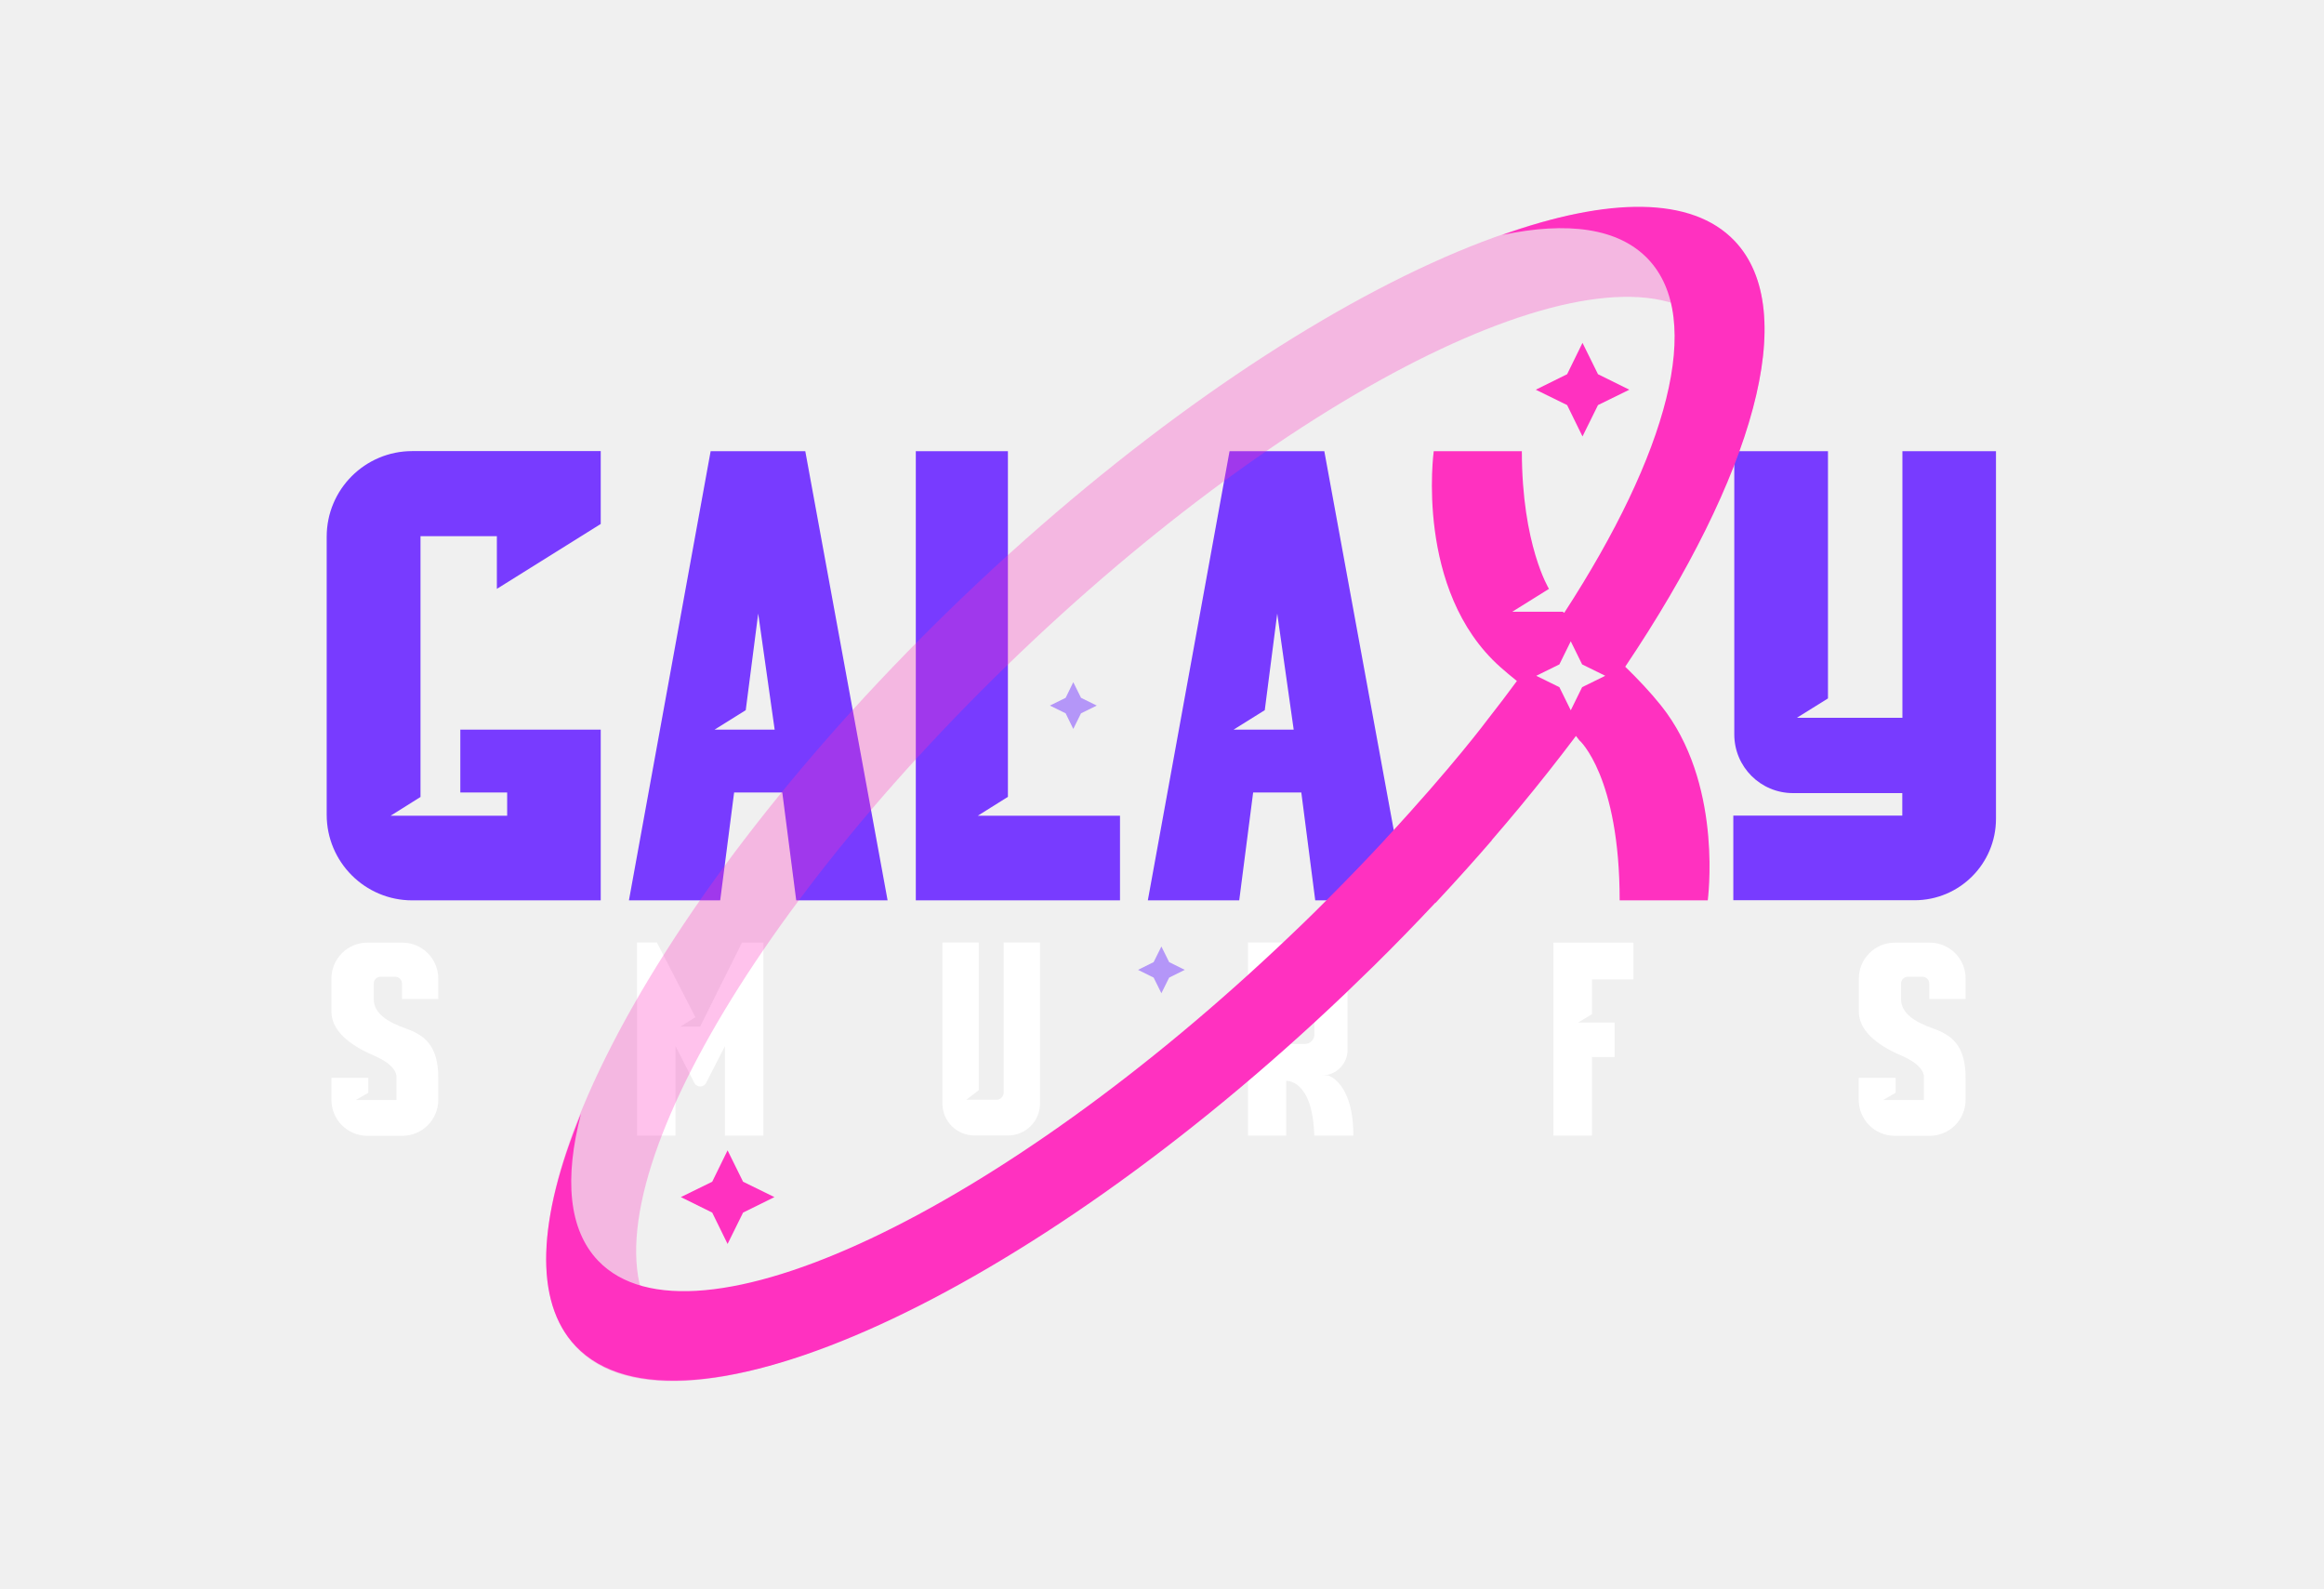
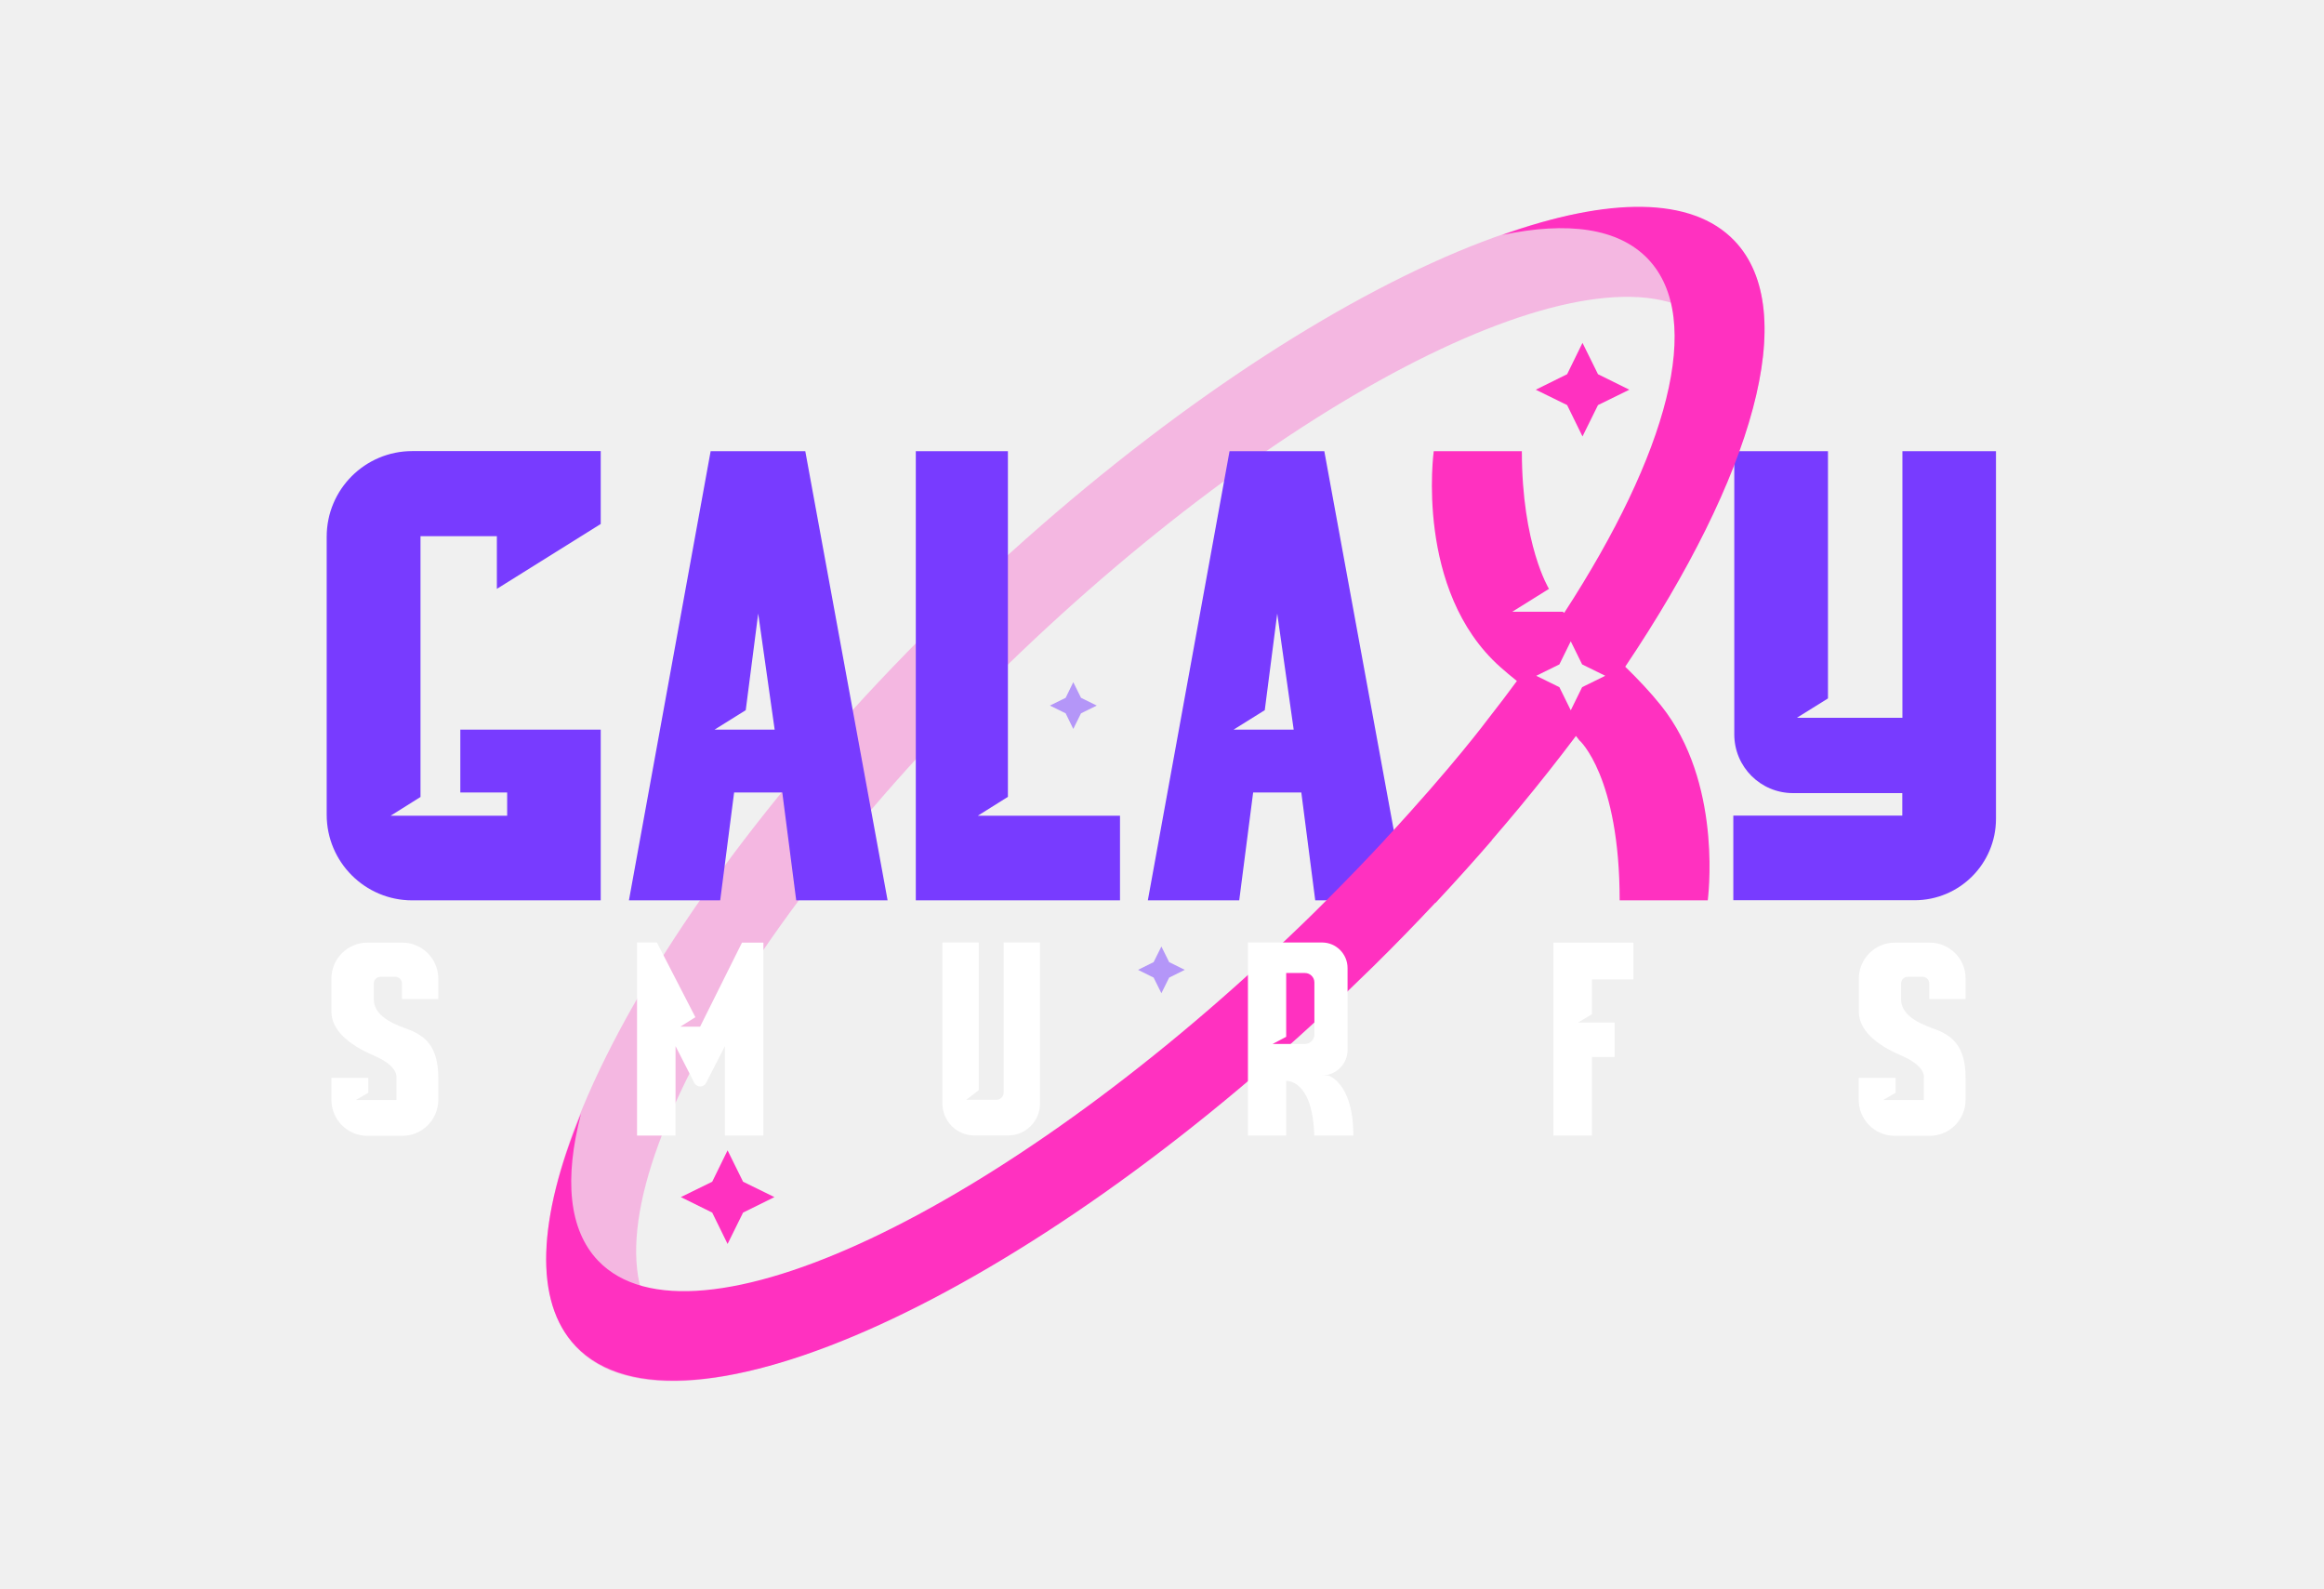
- <svg xmlns="http://www.w3.org/2000/svg" version="1.1" x="0px" y="0px" viewBox="0 0 1920 1312" style="enable-background:new 0 0 1920 1312;" xml:space="preserve">
+ <svg xmlns="http://www.w3.org/2000/svg" version="1.1" id="Layer_1" x="0px" y="0px" viewBox="0 0 1920 1312" style="enable-background:new 0 0 1920 1312;" xml:space="preserve">
  <style type="text/css">
	.st0{display:none;}
- 	.st1{display:inline;opacity:0.3;}
- 	.st2{fill:#FF31C0;}
- 	.st3{display:inline;fill:#783BFF;}
- 	.st4{display:inline;}
- 	.st5{fill:#783BFF;}
- 	.st6{display:inline;opacity:0.3;fill:#783BFF;enable-background:new    ;}
- 	.st7{display:inline;fill:#FF31C0;}
- 	.st8{display:inline;fill:#FFFFFF;}
- 	.st9{display:inline;opacity:0.5;fill:#FFFFFF;}
- 	.st10{fill:#FFFFFF;}
- 	.st11{display:inline;opacity:0.3;fill:#FFFFFF;}
- 	.st12{display:inline;opacity:0.6;fill:#FFFFFF;}
- 	.st13{opacity:0.5;fill:#783BFF;}
- 	.st14{opacity:0.3;fill:#FF31C0;}
+ 	.st1{display:inline;fill:#FFFFFF;}
+ 	.st2{display:inline;opacity:0.5;fill:#FFFFFF;enable-background:new    ;}
+ 	.st3{display:inline;}
+ 	.st4{fill:#FFFFFF;}
+ 	.st5{display:inline;opacity:0.3;fill:#FFFFFF;enable-background:new    ;}
+ 	.st6{display:inline;opacity:0.6;fill:#FFFFFF;enable-background:new    ;}
+ 	.st7{opacity:0.3;fill:#FF31C0;enable-background:new    ;}
+ 	.st8{fill:#783BFF;}
+ 	.st9{fill:#FF31C0;}
+ 	.st10{opacity:0.5;fill:#783BFF;enable-background:new    ;}
</style>
  <g id="Galaxy_Smurfs_C" class="st0">
</g>
-   <g id="Layer_2" class="st0">
-     <path class="st8" d="M1571.7,372.9v220.2h-87.2l25.7-16V372.9h-77.4v233.9c0,26.8,21.7,48.5,48.5,48.5h90.3V674H1432v69.9h139.7h10   c37.2,0,67.3-30.1,67.3-67.3V372.9H1571.7z" />
-     <polygon class="st8" points="925.3,674.1 807.8,674.1 832.7,658.5 832.7,372.9 756.6,372.9 756.6,743.9 925.3,743.9  " />
-     <polygon class="st8" points="562.5,989.1 588.4,976.4 601.1,950.4 613.9,976.4 639.8,989.1 613.9,1001.8 601.1,1027.8    588.4,1001.8  " />
-     <polygon class="st8" points="1268.8,322.1 1294.7,309.4 1307.4,283.5 1320.2,309.4 1346.1,322.1 1320.2,334.9 1307.4,360.8    1294.7,334.9  " />
-     <polygon class="st9" points="867.4,583.1 880.4,576.7 886.7,563.8 893.1,576.7 906.1,583.1 893.1,589.5 886.7,602.4 880.4,589.5     " />
-     <polygon class="st9" points="940.2,801.4 953.1,795 959.5,782.1 965.9,795 978.8,801.4 965.9,807.8 959.5,820.7 953.1,807.8  " />
-     <path class="st8" d="M496.3,433.1v-60.2H340.6c-39,0-70.7,31.6-70.7,70.7v229.6c0,39,31.6,70.7,70.7,70.7h155.7V603h-18.5h-58.8   h-38.7v51.9h38.7V674h-96.3l24.7-15.5V443.2h63.1v43.5L496.3,433.1z" />
-     <path class="st8" d="M587.1,372.9l-67.5,371H595l11.5-89.1h39.8l11.5,89.1h75.5l-68-371H587.1z M590.3,603l25.8-16.1l10.3-79.8   L640,603H590.3z" />
-     <path class="st8" d="M1015.8,372.9l-67.5,371h75.5l11.5-89.1h39.8l11.5,89.1h75.5l-68-371H1015.8z M1019.1,603l25.8-16.1l10.3-79.8   l13.6,95.9H1019.1z" />
-     <path class="st8" d="M578.4,848.3h-16.3l12.4-7.8l-31.8-61.7h-16.4v159.5h31.8v-73.9l15.5,30.3c2,4,7.8,4,9.8,0l15.5-30.3v73.9   h31.8V778.8h-17.7L578.4,848.3z" />
-     <path class="st8" d="M829.2,902.7c0,3.3-2.7,6-6,6H814h-5.4h-10.3l10.3-7.9v-122h-30v133c0,14.6,11.8,26.4,26.4,26.4h27.8   c14.6,0,26.4-11.8,26.4-26.4v-133h-30V902.7z" />
-     <path class="st8" d="M332.3,778.8h-28.7c-16.5,0-29.8,13.3-29.8,29.8v7.8v19.3c0,15.2,13.9,27.3,34.9,36.3   c21.1,9,18.8,18.4,18.8,18.4v18.4h-17.9h-5.4H294l10.3-6v-12.3h-30.5v10.7v7.4c0,16.5,13.3,29.8,29.8,29.8h28.7   c16.5,0,29.8-13.3,29.8-29.8v-18.1c0-26.9-11.6-35.4-26.9-40.8c-15.2-5.4-26.4-12.5-26.4-24.2v-9.2V816v-3.4c0-3.1,2.5-5.6,5.6-5.6   h12.1c3.1,0,5.6,2.5,5.6,5.6v12.8h30v-16.8C362.1,792.2,348.8,778.8,332.3,778.8z" />
-     <path class="st8" d="M1097.1,888.6h-4.9c11.6,0,21.1-9.4,21.1-21.1v-67.6c0-11.6-9.4-21.1-21.1-21.1H1031v159.5h31.6v-45.2   c0,0,21.9-1.7,23.2,45.2h32.3C1118.1,893.9,1097.1,888.6,1097.1,888.6z M1085.9,854.8c0,4.3-3.5,7.8-7.8,7.8h-8.3h-7.2h-11.2   l11.2-5.9v-52.7h15.5c4.3,0,7.8,3.5,7.8,7.8V854.8z" />
-     <polygon class="st8" points="1283.4,938.3 1315.2,938.3 1315.2,873.3 1333.9,873.3 1333.9,844.9 1326.2,844.9 1315.2,844.9    1303.8,844.9 1315.2,837.9 1315.2,809.3 1349.5,809.3 1349.5,778.8 1283.4,778.8  " />
-     <path class="st8" d="M1594.2,778.8h-28.7c-16.5,0-29.8,13.3-29.8,29.8v7.8v19.3c0,15.2,13.9,27.3,34.9,36.3   c21.1,9,18.8,18.4,18.8,18.4v18.4h-17.9h-5.4h-10.3l10.3-6v-12.3h-30.5v10.7v7.4c0,16.5,13.3,29.8,29.8,29.8h28.7   c16.5,0,29.8-13.3,29.8-29.8v-18.1c0-26.9-11.6-35.4-26.9-40.8c-15.2-5.4-26.4-12.5-26.4-24.2v-9.2V816v-3.4c0-3.1,2.5-5.6,5.6-5.6   h12.1c3.1,0,5.6,2.5,5.6,5.6v12.8h30v-16.8C1624,792.2,1610.7,778.8,1594.2,778.8z" />
-     <g class="st4">
-       <path class="st10" d="M1530.8,719.4C1530.8,719.4,1530.8,719.4,1530.8,719.4C1530.8,719.4,1530.8,719.4,1530.8,719.4    C1530.8,719.4,1530.8,719.4,1530.8,719.4z" />
+   <g id="Layer_2_00000037687986282544527490000004776043827034441384_" class="st0">
+     <path class="st1" d="M1571.7,372.9v220.2h-87.2l25.7-16V372.9h-77.4v233.9c0,26.8,21.7,48.5,48.5,48.5h90.3V674H1432v69.9h139.7h10   c37.2,0,67.3-30.1,67.3-67.3V372.9H1571.7z" />
+     <polygon class="st1" points="925.3,674.1 807.8,674.1 832.7,658.5 832.7,372.9 756.6,372.9 756.6,743.9 925.3,743.9  " />
+     <polygon class="st1" points="562.5,989.1 588.4,976.4 601.1,950.4 613.9,976.4 639.8,989.1 613.9,1001.8 601.1,1027.8    588.4,1001.8  " />
+     <polygon class="st1" points="1268.8,322.1 1294.7,309.4 1307.4,283.5 1320.2,309.4 1346.1,322.1 1320.2,334.9 1307.4,360.8    1294.7,334.9  " />
+     <polygon class="st2" points="867.4,583.1 880.4,576.7 886.7,563.8 893.1,576.7 906.1,583.1 893.1,589.5 886.7,602.4 880.4,589.5     " />
+     <polygon class="st2" points="940.2,801.4 953.1,795 959.5,782.1 965.9,795 978.8,801.4 965.9,807.8 959.5,820.7 953.1,807.8  " />
+     <path class="st1" d="M496.3,433.1v-60.2H340.6c-39,0-70.7,31.6-70.7,70.7v229.6c0,39,31.6,70.7,70.7,70.7h155.7V603h-18.5H419   h-38.7v51.9H419V674h-96.3l24.7-15.5V443.2h63.1v43.5L496.3,433.1z" />
+     <path class="st1" d="M587.1,372.9l-67.5,371H595l11.5-89.1h39.8l11.5,89.1h75.5l-68-371L587.1,372.9L587.1,372.9z M590.3,603   l25.8-16.1l10.3-79.8L640,603H590.3z" />
+     <path class="st1" d="M1015.8,372.9l-67.5,371h75.5l11.5-89.1h39.8l11.5,89.1h75.5l-68-371L1015.8,372.9L1015.8,372.9z M1019.1,603   l25.8-16.1l10.3-79.8l13.6,95.9L1019.1,603L1019.1,603z" />
+     <path class="st1" d="M578.4,848.3h-16.3l12.4-7.8l-31.8-61.7h-16.4v159.5h31.8v-73.9l15.5,30.3c2,4,7.8,4,9.8,0l15.5-30.3v73.9   h31.8V778.8H613L578.4,848.3z" />
+     <path class="st1" d="M829.2,902.7c0,3.3-2.7,6-6,6H814h-5.4h-10.3l10.3-7.9v-122h-30v133c0,14.6,11.8,26.4,26.4,26.4h27.8   c14.6,0,26.4-11.8,26.4-26.4v-133h-30V902.7z" />
+     <path class="st1" d="M332.3,778.8h-28.7c-16.5,0-29.8,13.3-29.8,29.8v7.8v19.3c0,15.2,13.9,27.3,34.9,36.3   c21.1,9,18.8,18.4,18.8,18.4v18.4h-17.9h-5.4H294l10.3-6v-12.3h-30.5v10.7v7.4c0,16.5,13.3,29.8,29.8,29.8h28.7   c16.5,0,29.8-13.3,29.8-29.8v-18.1c0-26.9-11.6-35.4-26.9-40.8c-15.2-5.4-26.4-12.5-26.4-24.2v-9.2V816v-3.4c0-3.1,2.5-5.6,5.6-5.6   h12.1c3.1,0,5.6,2.5,5.6,5.6v12.8h30v-16.8C362.1,792.2,348.8,778.8,332.3,778.8z" />
+     <path class="st1" d="M1097.1,888.6h-4.9c11.6,0,21.1-9.4,21.1-21.1v-67.6c0-11.6-9.4-21.1-21.1-21.1H1031v159.5h31.6v-45.2   c0,0,21.9-1.7,23.2,45.2h32.3C1118.1,893.9,1097.1,888.6,1097.1,888.6z M1085.9,854.8c0,4.3-3.5,7.8-7.8,7.8h-8.3h-7.2h-11.2   l11.2-5.9V804h15.5c4.3,0,7.8,3.5,7.8,7.8V854.8z" />
+     <polygon class="st1" points="1283.4,938.3 1315.2,938.3 1315.2,873.3 1333.9,873.3 1333.9,844.9 1326.2,844.9 1315.2,844.9    1303.8,844.9 1315.2,837.9 1315.2,809.3 1349.5,809.3 1349.5,778.8 1283.4,778.8  " />
+     <path class="st1" d="M1594.2,778.8h-28.7c-16.5,0-29.8,13.3-29.8,29.8v7.8v19.3c0,15.2,13.9,27.3,34.9,36.3   c21.1,9,18.8,18.4,18.8,18.4v18.4h-17.9h-5.4h-10.3l10.3-6v-12.3h-30.5v10.7v7.4c0,16.5,13.3,29.8,29.8,29.8h28.7   c16.5,0,29.8-13.3,29.8-29.8v-18.1c0-26.9-11.6-35.4-26.9-40.8c-15.2-5.4-26.4-12.5-26.4-24.2v-9.2V816v-3.4c0-3.1,2.5-5.6,5.6-5.6   h12.1c3.1,0,5.6,2.5,5.6,5.6v12.8h30v-16.8C1624,792.2,1610.7,778.8,1594.2,778.8z" />
+     <g class="st3">
+       <path class="st4" d="M1530.8,719.4L1530.8,719.4L1530.8,719.4L1530.8,719.4z" />
    </g>
-     <path class="st11" d="M1433.3,200.1c-85.4-89.6-371.7,39.5-636,291.6s-406.6,531.9-321.2,621.4c35.3,37,104.4,36.2,192,4.8   c-53.9,11.4-96.1,5.8-120.5-19.8c-77.4-81.2,55.8-330.3,295.4-558.8c239.5-228.5,494.6-349.7,572-268.6c24.4,25.6,28,68,14.1,121.3   C1464.6,306,1468.6,237.1,1433.3,200.1z" />
-     <path class="st12" d="M1377,589.3c-0.6-0.8-1.2-1.6-1.8-2.4c-1.1-1.4-2.2-2.9-3.3-4.3c-8.5-10.6-18.8-21.5-29.2-31.6   c105.8-157.4,145.4-294.1,90.3-351.8c-35.3-37-104.4-36.2-192-4.8c53.9-11.4,96.1-5.8,120.5,19.8c47.1,49.4,16.1,161-69.2,292.3   c-0.6-0.5-0.7-0.5-1.2-0.9l-1.3,0c-26.4,0-40.4,0-40.4,0l30.3-18.9c0,0-22.4-36.3-22.4-113.7h-72.8c0,0-15.9,115.1,54.9,178.2   c4.3,3.8,8.8,7.6,13.8,11.6c-7.7,10.5-15.8,21.1-24.1,31.7l0,0c0,0-28.8,38.8-84.5,98.8c0,0,0,0,0.1,0   c-15,16.2-30.6,32.4-46.7,48.5c-3.6,3.6-7.2,7.2-10.9,10.9l0,0c-6.9,6.8-13.9,13.6-21,20.3c-239.5,228.5-494.6,349.7-572,268.6   c-24.4-25.6-28-68-14.1-121.3c-35.5,86-39.6,155-4.3,192c85.4,89.6,371.7-39.5,636-291.6c7.7-7.4,15.3-14.8,22.9-22.2   c17.7-17.4,34.7-34.9,51.2-52.5c0,0.1,0,0.1,0.1,0.2c18.3-19.6,33.8-37,46.6-51.8c0,0,0-0.1-0.1-0.1c7.9-9.2,15.7-18.3,23.3-27.5   c16.3-19.7,31.7-39.2,46.3-58.6c1,1.3,2,2.5,2.8,3.6c0.1-0.1,33.3,29.7,33.3,132.2h72.8C1410.8,743.9,1423.3,653.8,1377,589.3   C1377,589.3,1377,589.3,1377,589.3z M1307.1,567.8l-9.4,19.1l-9.4-19.1l-19.1-9.4l19.1-9.4l9.4-19.1l9.4,19.1l19.1,9.4   L1307.1,567.8z" />
+     <path class="st5" d="M1433.3,200.1c-85.4-89.6-371.7,39.5-636,291.6s-406.6,531.9-321.2,621.4c35.3,37,104.4,36.2,192,4.8   c-53.9,11.4-96.1,5.8-120.5-19.8c-77.4-81.2,55.8-330.3,295.4-558.8c239.5-228.5,494.6-349.7,572-268.6c24.4,25.6,28,68,14.1,121.3   C1464.6,306,1468.6,237.1,1433.3,200.1z" />
+     <path class="st6" d="M1377,589.3c-0.6-0.8-1.2-1.6-1.8-2.4c-1.1-1.4-2.2-2.9-3.3-4.3c-8.5-10.6-18.8-21.5-29.2-31.6   c105.8-157.4,145.4-294.1,90.3-351.8c-35.3-37-104.4-36.2-192-4.8c53.9-11.4,96.1-5.8,120.5,19.8c47.1,49.4,16.1,161-69.2,292.3   c-0.6-0.5-0.7-0.5-1.2-0.9h-1.3c-26.4,0-40.4,0-40.4,0l30.3-18.9c0,0-22.4-36.3-22.4-113.7h-72.8c0,0-15.9,115.1,54.9,178.2   c4.3,3.8,8.8,7.6,13.8,11.6c-7.7,10.5-15.8,21.1-24.1,31.7l0,0c0,0-28.8,38.8-84.5,98.8c0,0,0,0,0.1,0   c-15,16.2-30.6,32.4-46.7,48.5c-3.6,3.6-7.2,7.2-10.9,10.9l0,0c-6.9,6.8-13.9,13.6-21,20.3c-239.5,228.5-494.6,349.7-572,268.6   c-24.4-25.6-28-68-14.1-121.3c-35.5,86-39.6,155-4.3,192c85.4,89.6,371.7-39.5,636-291.6c7.7-7.4,15.3-14.8,22.9-22.2   c17.7-17.4,34.7-34.9,51.2-52.5c0,0.1,0,0.1,0.1,0.2c18.3-19.6,33.8-37,46.6-51.8c0,0,0-0.1-0.1-0.1c7.9-9.2,15.7-18.3,23.3-27.5   c16.3-19.7,31.7-39.2,46.3-58.6c1,1.3,2,2.5,2.8,3.6c0.1-0.1,33.3,29.7,33.3,132.2h72.8C1410.8,743.9,1423.3,653.8,1377,589.3   L1377,589.3z M1307.1,567.8l-9.4,19.1l-9.4-19.1l-19.1-9.4l19.1-9.4l9.4-19.1l9.4,19.1l19.1,9.4L1307.1,567.8z" />
  </g>
  <g id="Layer_3">
-     <path class="st5" d="M1571.7,372.7v220.2h-87.2l25.7-16V372.7h-77.4v233.9c0,26.8,21.7,48.5,48.5,48.5h90.3v18.6H1432v69.9h139.7   h10c37.2,0,67.3-30.1,67.3-67.3V372.7H1571.7z" />
-     <polygon class="st5" points="925.3,673.8 807.8,673.8 832.7,658.2 832.7,372.7 756.6,372.7 756.6,743.7 925.3,743.7  " />
-     <polygon class="st2" points="562.5,988.8 588.4,976.1 601.1,950.2 613.9,976.1 639.8,988.8 613.9,1001.6 601.1,1027.5    588.4,1001.6  " />
-     <polygon class="st2" points="1268.8,321.9 1294.7,309.1 1307.4,283.2 1320.2,309.1 1346.1,321.9 1320.2,334.6 1307.4,360.5    1294.7,334.6  " />
-     <polygon class="st13" points="867.4,582.8 880.4,576.4 886.7,563.5 893.1,576.4 906.1,582.8 893.1,589.2 886.7,602.1 880.4,589.2     " />
-     <polygon class="st13" points="940.2,801.1 953.1,794.7 959.5,781.8 965.9,794.7 978.8,801.1 965.9,807.5 959.5,820.4 953.1,807.5     " />
-     <path class="st5" d="M496.3,432.8v-60.2H340.6c-39,0-70.7,31.6-70.7,70.7V673c0,39,31.6,70.7,70.7,70.7h155.7v-141h-18.5h-58.8   h-38.7v51.9h38.7v19.2h-96.3l24.7-15.5V442.9h63.1v43.5L496.3,432.8z" />
-     <path class="st5" d="M587.1,372.7l-67.5,371H595l11.5-89.1h39.8l11.5,89.1h75.5l-68-371H587.1z M590.3,602.7l25.8-16.1l10.3-79.8   l13.6,95.9H590.3z" />
-     <path class="st5" d="M1015.8,372.7l-67.5,371h75.5l11.5-89.1h39.8l11.5,89.1h75.5l-68-371H1015.8z M1019.1,602.7l25.8-16.1   l10.3-79.8l13.6,95.9H1019.1z" />
-     <path class="st10" d="M578.4,848h-16.3l12.4-7.8l-31.8-61.7h-16.4V938h31.8v-73.9l15.5,30.3c2,4,7.8,4,9.8,0l15.5-30.3V938h31.8   V778.6h-17.7L578.4,848z" />
-     <path class="st10" d="M829.2,902.4c0,3.3-2.7,6-6,6H814h-5.4h-10.3l10.3-7.9v-122h-30v133c0,14.6,11.8,26.4,26.4,26.4h27.8   c14.6,0,26.4-11.8,26.4-26.4v-133h-30V902.4z" />
-     <path class="st10" d="M332.3,778.6h-28.7c-16.5,0-29.8,13.3-29.8,29.8v7.8v19.3c0,15.2,13.9,27.3,34.9,36.3   c21.1,9,18.8,18.4,18.8,18.4v18.4h-17.9h-5.4H294l10.3-6v-12.3h-30.5v10.7v7.4c0,16.5,13.3,29.8,29.8,29.8h28.7   c16.5,0,29.8-13.3,29.8-29.8v-18.1c0-26.9-11.6-35.4-26.9-40.8c-15.2-5.4-26.4-12.5-26.4-24.2V816v-0.2v-3.4c0-3.1,2.5-5.6,5.6-5.6   h12.1c3.1,0,5.6,2.5,5.6,5.6v12.8h30v-16.8C362.1,791.9,348.8,778.6,332.3,778.6z" />
-     <path class="st10" d="M1097.1,888.3h-4.9c11.6,0,21.1-9.4,21.1-21.1v-67.6c0-11.6-9.4-21.1-21.1-21.1H1031V938h31.6v-45.2   c0,0,21.9-1.7,23.2,45.2h32.3C1118.1,893.7,1097.1,888.3,1097.1,888.3z M1085.9,854.5c0,4.3-3.5,7.8-7.8,7.8h-8.3h-7.2h-11.2   l11.2-5.9v-52.7h15.5c4.3,0,7.8,3.5,7.8,7.8V854.5z" />
-     <polygon class="st10" points="1283.4,938 1315.2,938 1315.2,873.1 1333.9,873.1 1333.9,844.6 1326.2,844.6 1315.2,844.6    1303.8,844.6 1315.2,837.7 1315.2,809 1349.5,809 1349.5,778.6 1283.4,778.6  " />
-     <path class="st10" d="M1594.2,778.6h-28.7c-16.5,0-29.8,13.3-29.8,29.8v7.8v19.3c0,15.2,13.9,27.3,34.9,36.3   c21.1,9,18.8,18.4,18.8,18.4v18.4h-17.9h-5.4h-10.3l10.3-6v-12.3h-30.5v10.7v7.4c0,16.5,13.3,29.8,29.8,29.8h28.7   c16.5,0,29.8-13.3,29.8-29.8v-18.1c0-26.9-11.6-35.4-26.9-40.8c-15.2-5.4-26.4-12.5-26.4-24.2V816v-0.2v-3.4c0-3.1,2.5-5.6,5.6-5.6   h12.1c3.1,0,5.6,2.5,5.6,5.6v12.8h30v-16.8C1624,791.9,1610.7,778.6,1594.2,778.6z" />
+     <path class="st7" d="M1433.3,199.8c-85.4-89.6-371.7,39.5-636,291.6s-406.6,531.9-321.2,621.4c35.3,37,104.4,36.2,192,4.8   c-53.9,11.4-96.1,5.8-120.5-19.8C470.2,1016.6,603.4,767.5,843,539c239.5-228.5,494.6-349.7,572-268.6c24.4,25.6,28,68,14.1,121.3   C1464.6,305.8,1468.6,236.8,1433.3,199.8z" />
+     <path class="st8" d="M1571.7,372.7v220.2h-87.2l25.7-16V372.7h-77.4v233.9c0,26.8,21.7,48.5,48.5,48.5h90.3v18.6H1432v69.9h139.7   h10c37.2,0,67.3-30.1,67.3-67.3V372.7H1571.7z" />
+     <polygon class="st8" points="925.3,673.8 807.8,673.8 832.7,658.2 832.7,372.7 756.6,372.7 756.6,743.7 925.3,743.7  " />
+     <polygon class="st9" points="562.5,988.8 588.4,976.1 601.1,950.2 613.9,976.1 639.8,988.8 613.9,1001.6 601.1,1027.5    588.4,1001.6  " />
+     <polygon class="st9" points="1268.8,321.9 1294.7,309.1 1307.4,283.2 1320.2,309.1 1346.1,321.9 1320.2,334.6 1307.4,360.5    1294.7,334.6  " />
+     <polygon class="st10" points="867.4,582.8 880.4,576.4 886.7,563.5 893.1,576.4 906.1,582.8 893.1,589.2 886.7,602.1 880.4,589.2     " />
+     <polygon class="st10" points="940.2,801.1 953.1,794.7 959.5,781.8 965.9,794.7 978.8,801.1 965.9,807.5 959.5,820.4 953.1,807.5     " />
+     <path class="st8" d="M496.3,432.8v-60.2H340.6c-39,0-70.7,31.6-70.7,70.7V673c0,39,31.6,70.7,70.7,70.7h155.7v-141h-18.5H419h-38.7   v51.9H419v19.2h-96.3l24.7-15.5V442.9h63.1v43.5L496.3,432.8z" />
+     <path class="st8" d="M587.1,372.7l-67.5,371H595l11.5-89.1h39.8l11.5,89.1h75.5l-68-371H587.1z M590.3,602.7l25.8-16.1l10.3-79.8   l13.6,95.9L590.3,602.7L590.3,602.7z" />
+     <path class="st8" d="M1015.8,372.7l-67.5,371h75.5l11.5-89.1h39.8l11.5,89.1h75.5l-68-371H1015.8z M1019.1,602.7l25.8-16.1   l10.3-79.8l13.6,95.9L1019.1,602.7L1019.1,602.7z" />
    <g>
-       <path class="st10" d="M1530.8,719.1C1530.8,719.1,1530.8,719.1,1530.8,719.1C1530.8,719.1,1530.8,719.1,1530.8,719.1    C1530.8,719.1,1530.8,719.1,1530.8,719.1z" />
+       <path class="st4" d="M1530.8,719.1L1530.8,719.1L1530.8,719.1L1530.8,719.1z" />
    </g>
-     <path class="st14" d="M1433.3,199.8c-85.4-89.6-371.7,39.5-636,291.6s-406.6,531.9-321.2,621.4c35.3,37,104.4,36.2,192,4.8   c-53.9,11.4-96.1,5.8-120.5-19.8c-77.4-81.2,55.8-330.3,295.4-558.8c239.5-228.5,494.6-349.7,572-268.6c24.4,25.6,28,68,14.1,121.3   C1464.6,305.8,1468.6,236.8,1433.3,199.8z" />
-     <path class="st2" d="M1377,589c-0.6-0.8-1.2-1.6-1.8-2.4c-1.1-1.4-2.2-2.9-3.3-4.3c-8.5-10.6-18.8-21.5-29.2-31.6   c105.8-157.4,145.4-294.1,90.3-351.8c-35.3-37-104.4-36.2-192-4.8c53.9-11.4,96.1-5.8,120.5,19.8c47.1,49.4,16.1,161-69.2,292.3   c-0.6-0.5-0.7-0.5-1.2-0.9l-1.3,0c-26.4,0-40.4,0-40.4,0l30.3-18.9c0,0-22.4-36.3-22.4-113.7h-72.8c0,0-15.9,115.1,54.9,178.2   c4.3,3.8,8.8,7.6,13.8,11.6c-7.7,10.5-15.8,21.1-24.1,31.7l0,0c0,0-28.8,38.8-84.5,98.8c0,0,0,0,0.1,0   c-15,16.2-30.6,32.4-46.7,48.5c-3.6,3.6-7.2,7.2-10.9,10.9l0,0c-6.9,6.8-13.9,13.6-21,20.3c-239.5,228.5-494.6,349.7-572,268.6   c-24.4-25.6-28-68-14.1-121.3c-35.5,86-39.6,155-4.3,192c85.4,89.6,371.7-39.5,636-291.6c7.7-7.4,15.3-14.8,22.9-22.2   c17.7-17.4,34.7-34.9,51.2-52.5c0,0.1,0,0.1,0.1,0.2c18.3-19.6,33.8-37,46.6-51.8c0,0,0-0.1-0.1-0.1c7.9-9.2,15.7-18.3,23.3-27.5   c16.3-19.7,31.7-39.2,46.3-58.6c1,1.3,2,2.5,2.8,3.6c0.1-0.1,33.3,29.7,33.3,132.2h72.8C1410.8,743.7,1423.3,653.5,1377,589   C1377,589,1377,589,1377,589z M1307.1,567.6l-9.4,19.1l-9.4-19.1l-19.1-9.4l19.1-9.4l9.4-19.1l9.4,19.1l19.1,9.4L1307.1,567.6z" />
+     <path class="st9" d="M1377,589c-0.6-0.8-1.2-1.6-1.8-2.4c-1.1-1.4-2.2-2.9-3.3-4.3c-8.5-10.6-18.8-21.5-29.2-31.6   c105.8-157.4,145.4-294.1,90.3-351.8c-35.3-37-104.4-36.2-192-4.8c53.9-11.4,96.1-5.8,120.5,19.8c47.1,49.4,16.1,161-69.2,292.3   c-0.6-0.5-0.7-0.5-1.2-0.9h-1.3c-26.4,0-40.4,0-40.4,0l30.3-18.9c0,0-22.4-36.3-22.4-113.7h-72.8c0,0-15.9,115.1,54.9,178.2   c4.3,3.8,8.8,7.6,13.8,11.6c-7.7,10.5-15.8,21.1-24.1,31.7l0,0c0,0-28.8,38.8-84.5,98.8c0,0,0,0,0.1,0   c-15,16.2-30.6,32.4-46.7,48.5c-3.6,3.6-7.2,7.2-10.9,10.9l0,0c-6.9,6.8-13.9,13.6-21,20.3c-239.5,228.5-494.6,349.7-572,268.6   c-24.4-25.6-28-68-14.1-121.3c-35.5,86-39.6,155-4.3,192c85.4,89.6,371.7-39.5,636-291.6c7.7-7.4,15.3-14.8,22.9-22.2   c17.7-17.4,34.7-34.9,51.2-52.5c0,0.1,0,0.1,0.1,0.2c18.3-19.6,33.8-37,46.6-51.8c0,0,0-0.1-0.1-0.1c7.9-9.2,15.7-18.3,23.3-27.5   c16.3-19.7,31.7-39.2,46.3-58.6c1,1.3,2,2.5,2.8,3.6c0.1-0.1,33.3,29.7,33.3,132.2h72.8C1410.8,743.7,1423.3,653.5,1377,589   L1377,589z M1307.1,567.6l-9.4,19.1l-9.4-19.1l-19.1-9.4l19.1-9.4l9.4-19.1l9.4,19.1l19.1,9.4L1307.1,567.6z" />
+     <path class="st4" d="M578.4,848h-16.3l12.4-7.8l-31.8-61.7h-16.4V938h31.8v-73.9l15.5,30.3c2,4,7.8,4,9.8,0l15.5-30.3V938h31.8   V778.6H613L578.4,848z" />
+     <path class="st4" d="M829.2,902.4c0,3.3-2.7,6-6,6H814h-5.4h-10.3l10.3-7.9v-122h-30v133c0,14.6,11.8,26.4,26.4,26.4h27.8   c14.6,0,26.4-11.8,26.4-26.4v-133h-30V902.4z" />
+     <path class="st4" d="M332.3,778.6h-28.7c-16.5,0-29.8,13.3-29.8,29.8v7.8v19.3c0,15.2,13.9,27.3,34.9,36.3   c21.1,9,18.8,18.4,18.8,18.4v18.4h-17.9h-5.4H294l10.3-6v-12.3h-30.5V901v7.4c0,16.5,13.3,29.8,29.8,29.8h28.7   c16.5,0,29.8-13.3,29.8-29.8v-18.1c0-26.9-11.6-35.4-26.9-40.8c-15.2-5.4-26.4-12.5-26.4-24.2V816v-0.2v-3.4c0-3.1,2.5-5.6,5.6-5.6   h12.1c3.1,0,5.6,2.5,5.6,5.6v12.8h30v-16.8C362.1,791.9,348.8,778.6,332.3,778.6z" />
+     <path class="st4" d="M1097.1,888.3h-4.9c11.6,0,21.1-9.4,21.1-21.1v-67.6c0-11.6-9.4-21.1-21.1-21.1H1031V938h31.6v-45.2   c0,0,21.9-1.7,23.2,45.2h32.3C1118.1,893.7,1097.1,888.3,1097.1,888.3z M1085.9,854.5c0,4.3-3.5,7.8-7.8,7.8h-8.3h-7.2h-11.2   l11.2-5.9v-52.7h15.5c4.3,0,7.8,3.5,7.8,7.8V854.5z" />
+     <polygon class="st4" points="1283.4,938 1315.2,938 1315.2,873.1 1333.9,873.1 1333.9,844.6 1326.2,844.6 1315.2,844.6    1303.8,844.6 1315.2,837.7 1315.2,809 1349.5,809 1349.5,778.6 1283.4,778.6  " />
+     <path class="st4" d="M1594.2,778.6h-28.7c-16.5,0-29.8,13.3-29.8,29.8v7.8v19.3c0,15.2,13.9,27.3,34.9,36.3   c21.1,9,18.8,18.4,18.8,18.4v18.4h-17.9h-5.4h-10.3l10.3-6v-12.3h-30.5V901v7.4c0,16.5,13.3,29.8,29.8,29.8h28.7   c16.5,0,29.8-13.3,29.8-29.8v-18.1c0-26.9-11.6-35.4-26.9-40.8c-15.2-5.4-26.4-12.5-26.4-24.2V816v-0.2v-3.4c0-3.1,2.5-5.6,5.6-5.6   h12.1c3.1,0,5.6,2.5,5.6,5.6v12.8h30v-16.8C1624,791.9,1610.7,778.6,1594.2,778.6z" />
  </g>
</svg>
